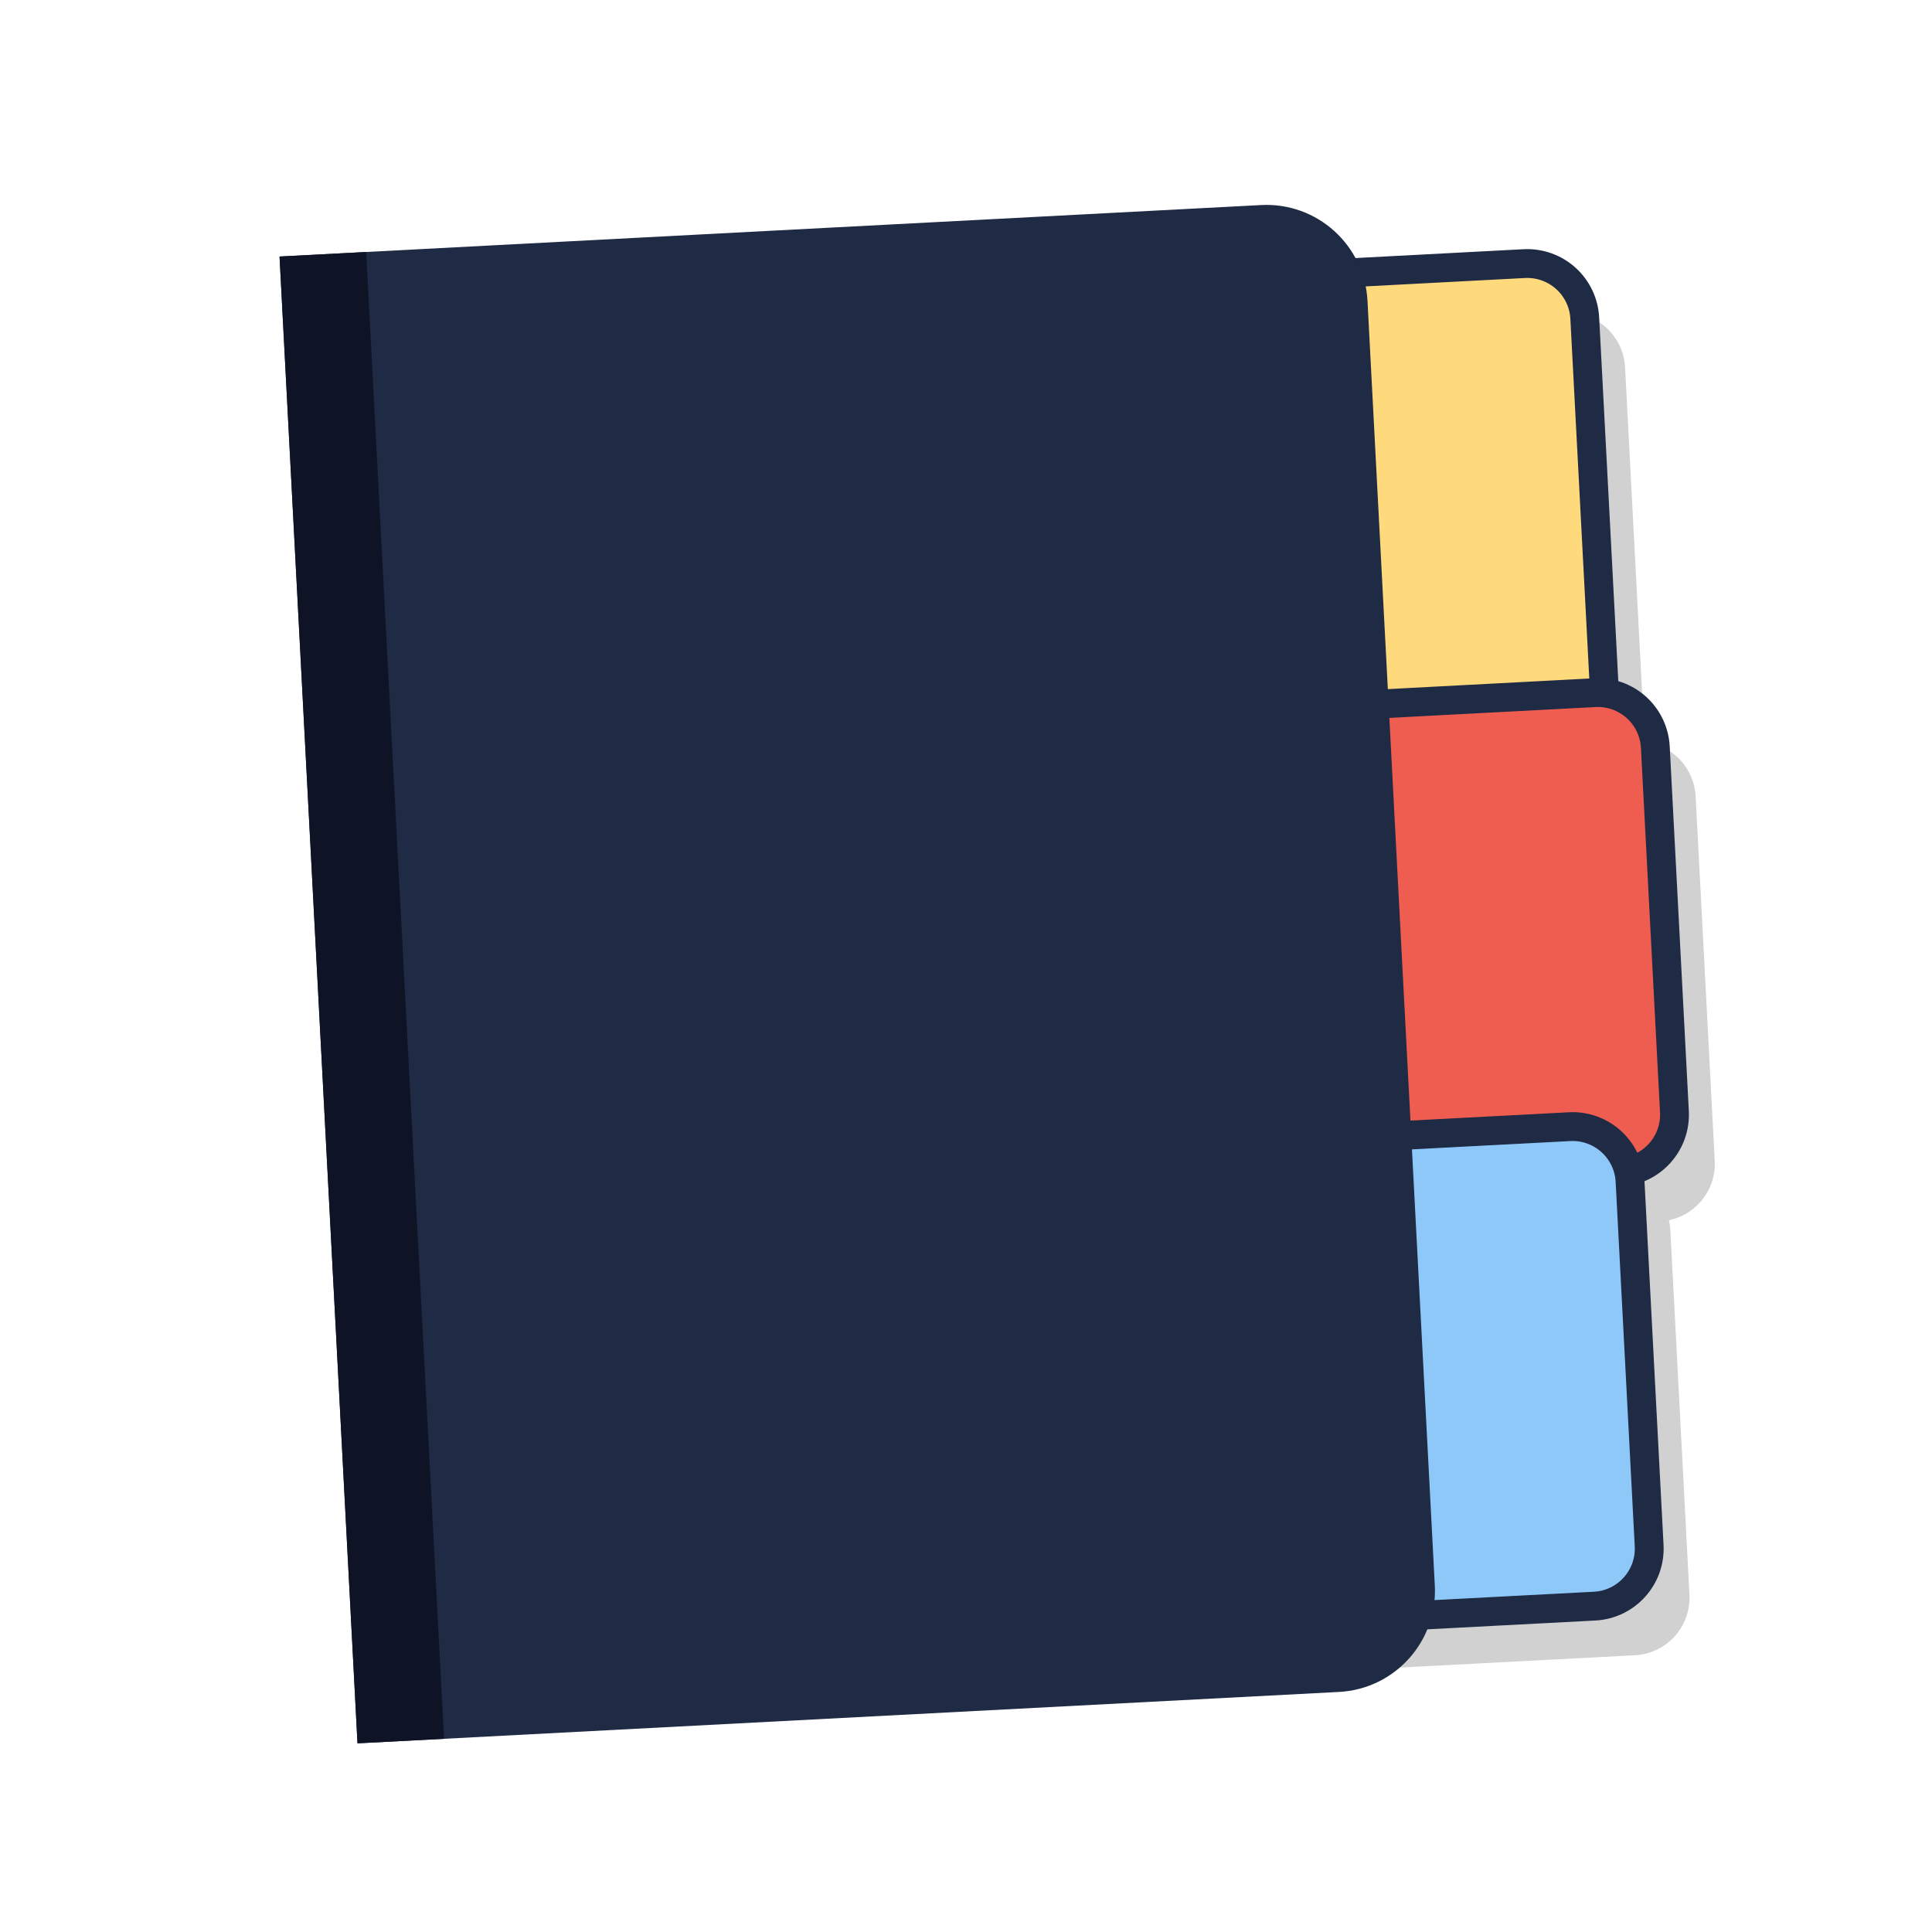
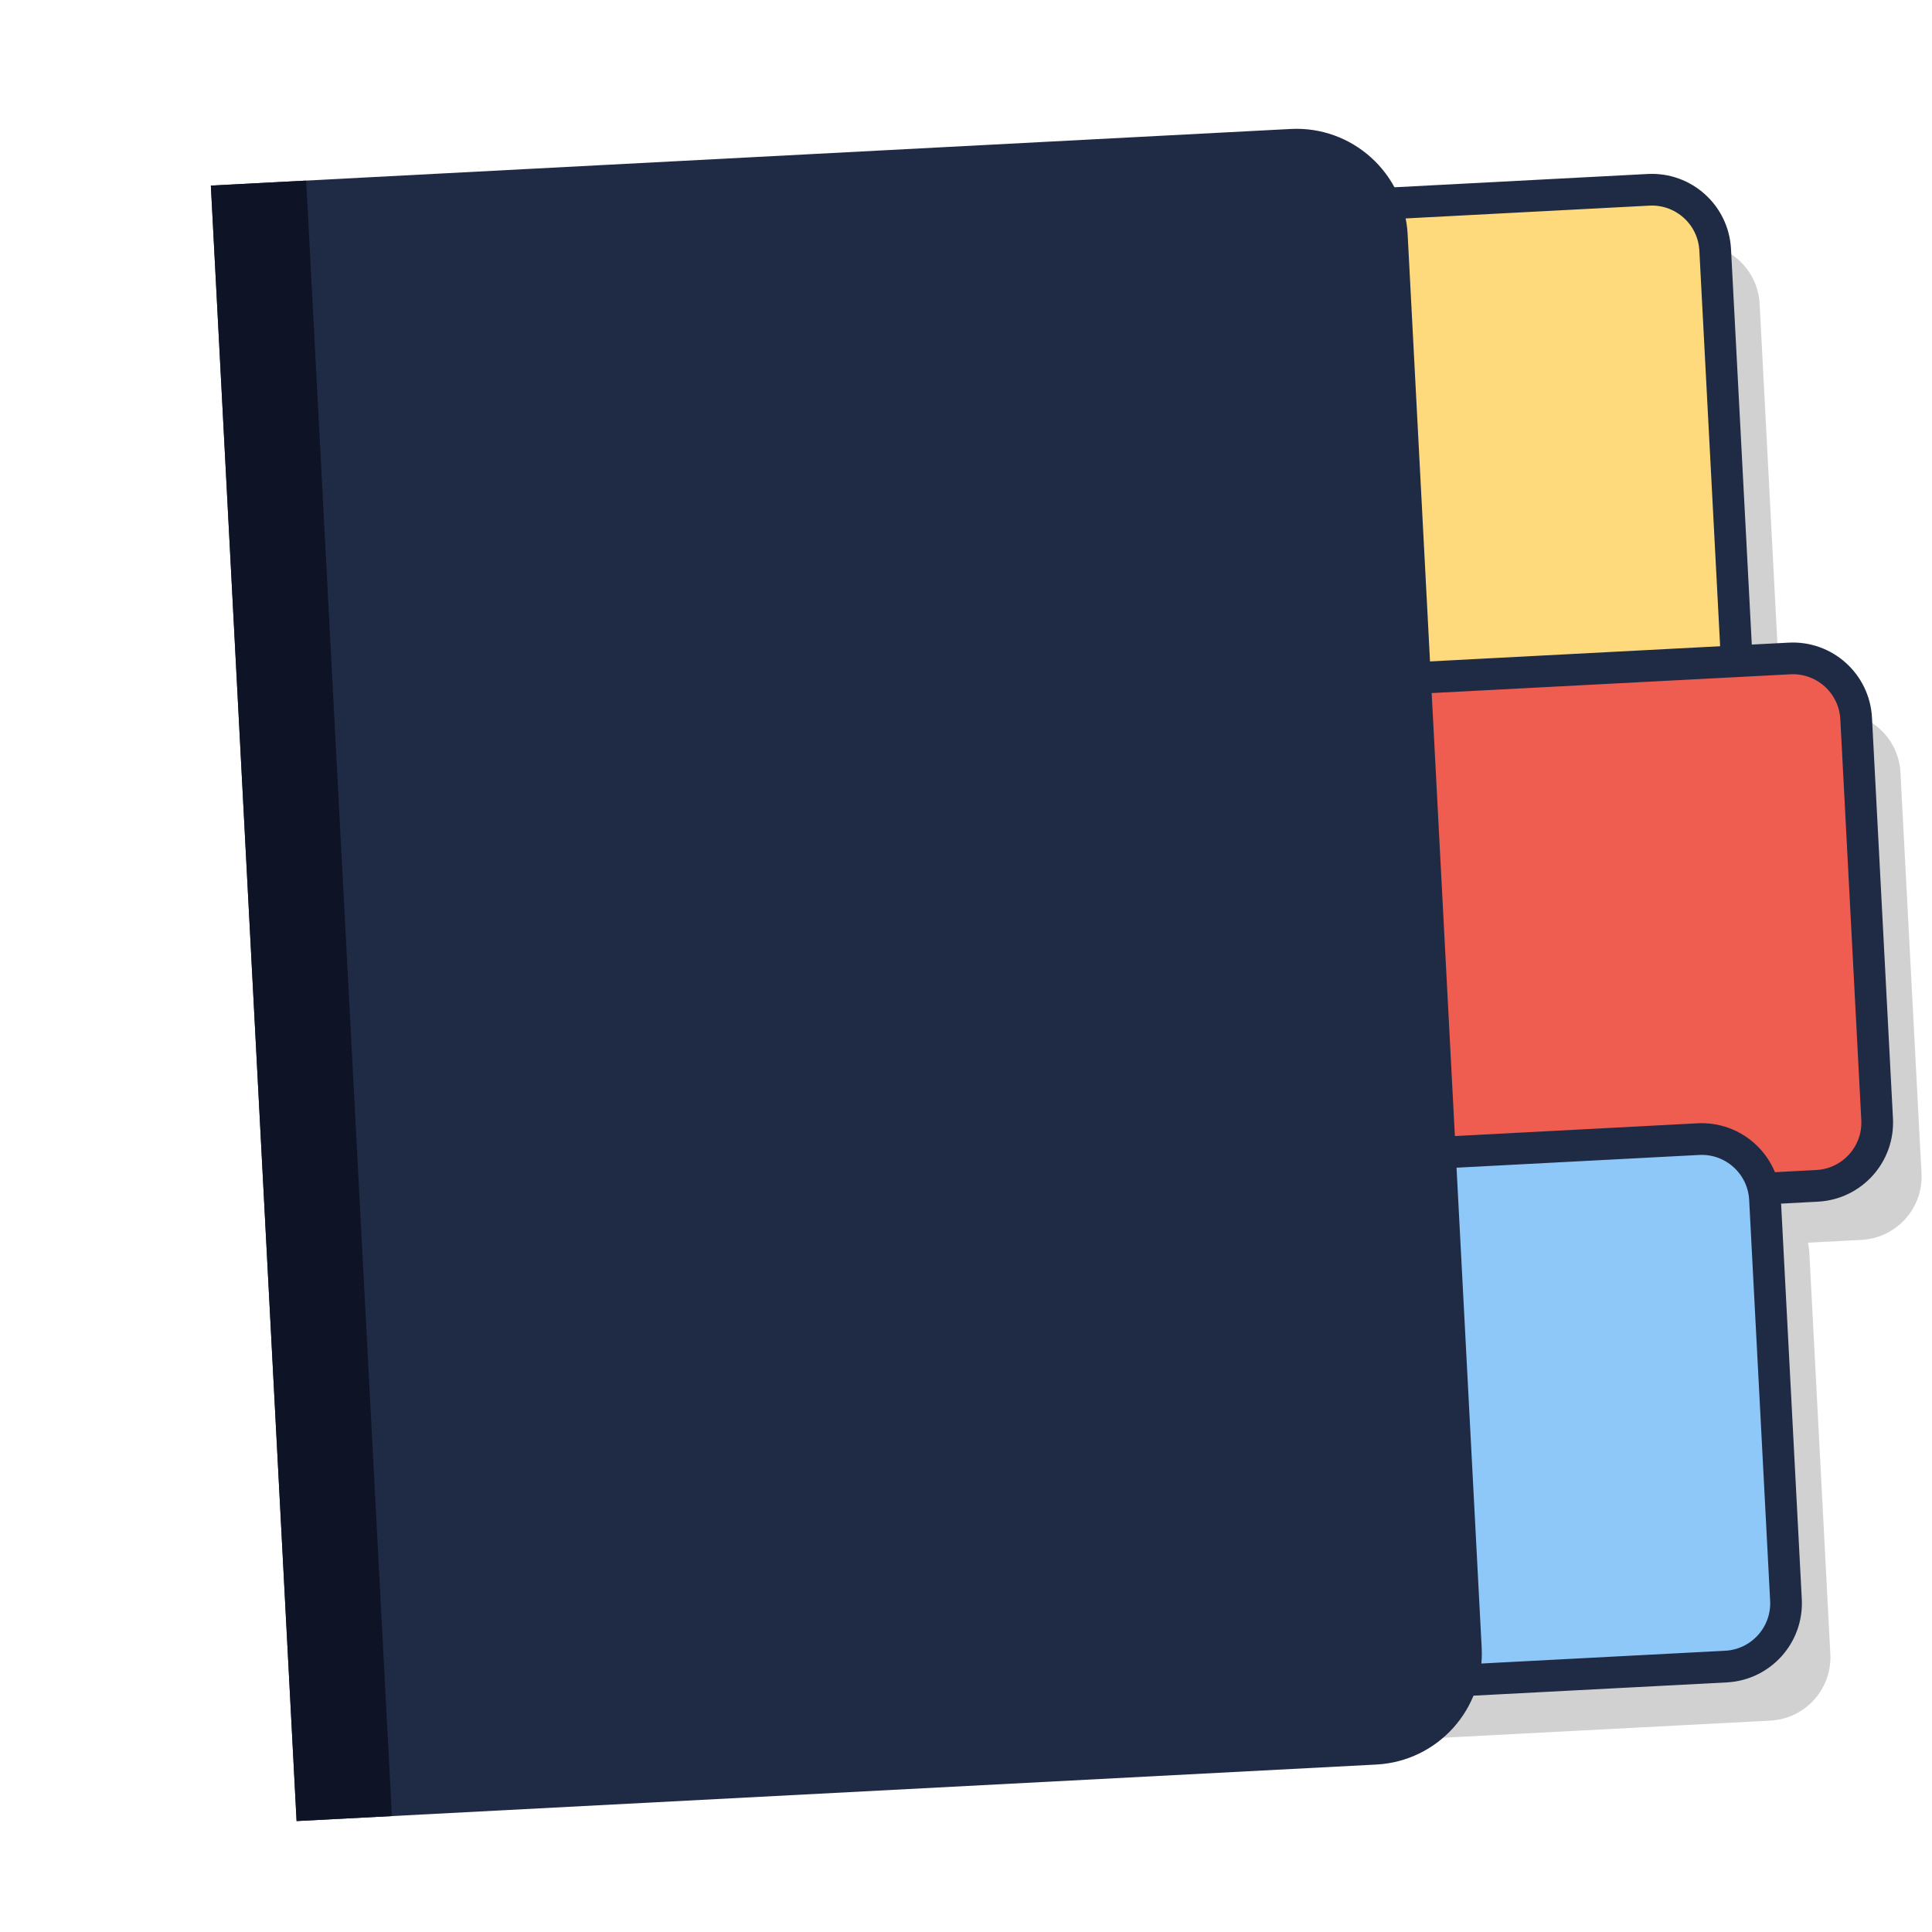
<svg xmlns="http://www.w3.org/2000/svg" viewBox="0 0 256 256">
-   <path fill="#d1d1d1" d="M159.02,43.98 L207.31,41.45 A7.63,7.63 0 0 1 215.33,48.67 L217.86,96.96 A7.63,7.63 0 0 1 210.64,104.98 L162.35,107.51 A7.63,7.63 0 0 1 154.33,100.29 L151.8,52 A7.63,7.63 0 0 1 159.02,43.98 Z" />
-   <path fill="#ffda7c" stroke="#1f2a44" stroke-width="3.82" stroke-linejoin="round" d="M153.68,37.47 L201.97,34.93 A7.63,7.63 0 0 1 209.99,42.16 L212.53,90.45 A7.63,7.63 0 0 1 205.3,98.47 L157.01,101 A7.63,7.63 0 0 1 148.99,93.78 L146.46,45.49 A7.63,7.63 0 0 1 153.68,37.47 Z" />
-   <path fill="#d1d1d1" d="M168.37,100.83 L216.66,98.29 A7.63,7.63 0 0 1 224.68,105.52 L227.21,153.81 A7.63,7.63 0 0 1 219.99,161.83 L171.7,164.36 A7.63,7.63 0 0 1 163.68,157.14 L161.15,108.85 A7.63,7.63 0 0 1 168.37,100.83 Z" />
-   <path fill="#EE5D50" stroke="#1f2a44" stroke-width="3.82" stroke-linejoin="round" d="M163.03,94.32 L211.32,91.78 A7.63,7.63 0 0 1 219.34,99.01 L221.87,147.3 A7.63,7.63 0 0 1 214.65,155.32 L166.36,157.85 A7.63,7.63 0 0 1 158.34,150.63 L155.81,102.34 A7.63,7.63 0 0 1 163.03,94.32 Z" />
-   <path fill="#d1d1d1" d="M165.02,158.33 L213.3,155.8 A7.63,7.63 0 0 1 221.33,163.02 L223.86,211.31 A7.63,7.63 0 0 1 216.63,219.33 L168.35,221.86 A7.63,7.63 0 0 1 160.32,214.64 L157.79,166.35 A7.63,7.63 0 0 1 165.02,158.33 Z" />
-   <path fill="#8ec8f9" stroke="#1f2a44" stroke-width="3.82" stroke-linejoin="round" d="M159.68,151.82 L207.97,149.29 A7.63,7.63 0 0 1 215.99,156.51 L218.52,204.8 A7.63,7.63 0 0 1 211.3,212.82 L163.01,215.35 A7.63,7.63 0 0 1 154.99,208.13 L152.45,159.84 A7.63,7.63 0 0 1 159.68,151.82 Z" />
-   <path fill="#1f2a44" d="M37.04,33.99 L167.11,27.17 A13.41,13.41 0 0 1 181.2,39.86 L190.12,210.1 A13.41,13.41 0 0 1 177.43,224.19 L47.37,231 Z" />
-   <path fill="#0e1425" d="M37.04,33.99 L48.52,33.39 L58.84,230.4 L47.37,231 Z" />
+   <path fill="#d1d1d1" d="M171.21,35.1 L224.33,32.31 A8.4,8.4 0 0 1 233.16,40.26 L235.94,93.38 A8.4,8.4 0 0 1 227.99,102.2 L174.88,104.98 A8.4,8.4 0 0 1 166.05,97.04 L163.27,43.92 A8.4,8.4 0 0 1 171.21,35.1 Z" />
+   <path fill="#ffda7c" stroke="#1f2a44" stroke-width="4.2" stroke-linejoin="round" d="M165.33,27.94 L218.45,25.15 A8.4,8.4 0 0 1 227.27,33.1 L230.06,86.21 A8.4,8.4 0 0 1 222.11,95.04 L168.99,97.82 A8.4,8.4 0 0 1 160.17,89.88 L157.39,36.76 A8.4,8.4 0 0 1 165.33,27.94 Z" />
+   <path fill="#d1d1d1" d="M189.88,97.19 L243,94.41 A8.4,8.4 0 0 1 251.82,102.35 L254.61,155.47 A8.4,8.4 0 0 1 246.66,164.29 L193.54,167.08 A8.4,8.4 0 0 1 184.72,159.13 L181.94,106.02 A8.4,8.4 0 0 1 189.88,97.19 Z" />
+   <path fill="#EE5D50" stroke="#1f2a44" stroke-width="4.2" stroke-linejoin="round" d="M184.01,90.03 L237.13,87.25 A8.4,8.4 0 0 1 245.95,95.19 L248.73,148.31 A8.4,8.4 0 0 1 240.79,157.13 L187.67,159.92 A8.4,8.4 0 0 1 178.85,151.97 L176.06,98.85 A8.4,8.4 0 0 1 184.01,90.03 Z" />
+   <path fill="#d1d1d1" d="M177.81,160.89 L230.92,158.1 A8.4,8.4 0 0 1 239.75,166.05 L242.53,219.17 A8.4,8.4 0 0 1 234.59,227.99 L181.47,230.77 A8.4,8.4 0 0 1 172.65,222.83 L169.86,169.71 A8.4,8.4 0 0 1 177.81,160.89 Z" />
+   <path fill="#8ec8f9" stroke="#1f2a44" stroke-width="4.2" stroke-linejoin="round" d="M171.92,153.73 L225.04,150.94 A8.4,8.4 0 0 1 233.87,158.89 L236.65,212.01 A8.4,8.4 0 0 1 228.7,220.83 L175.59,223.61 A8.4,8.4 0 0 1 166.76,215.67 L163.98,162.55 A8.4,8.4 0 0 1 171.92,153.73 Z" />
+   <path fill="#1f2a44" d="M27.94,24.59 L171.02,17.09 A14.75,14.75 0 0 1 186.52,31.05 L196.33,218.31 A14.75,14.75 0 0 1 182.38,233.81 L39.3,241.3 Z" />
+   <path fill="#0e1425" d="M27.94,24.59 L40.57,23.93 L51.93,240.64 L39.3,241.3 Z" />
</svg>
